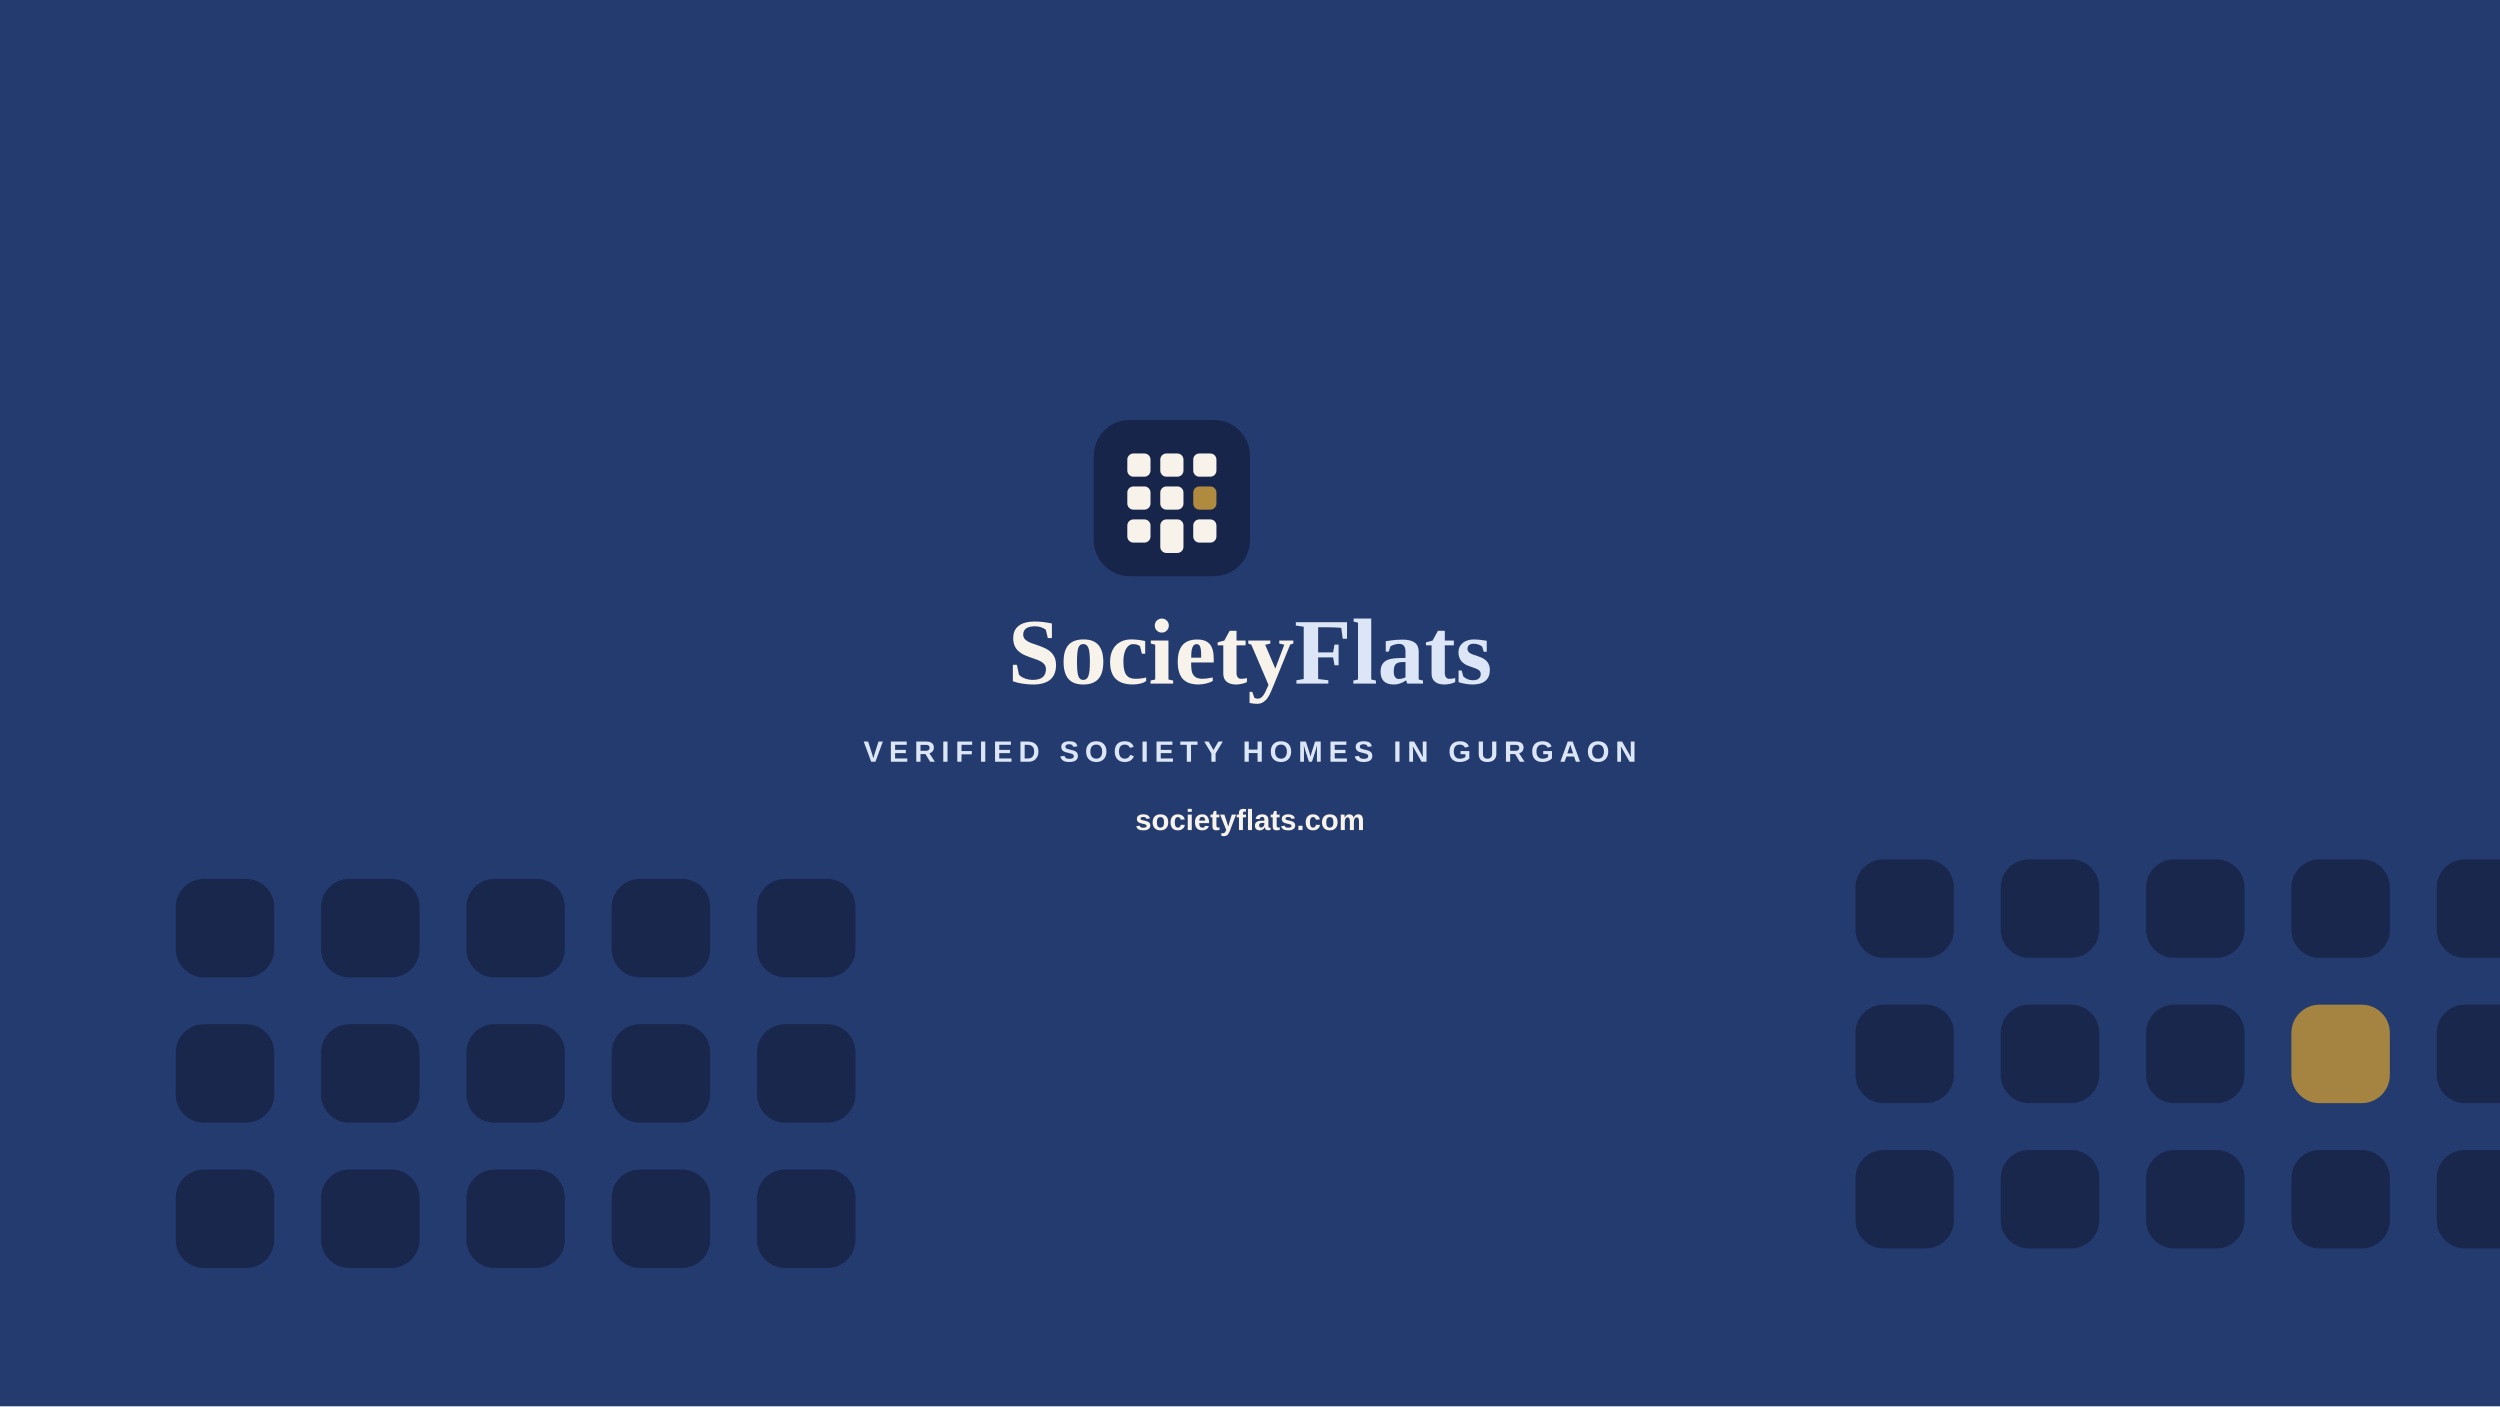
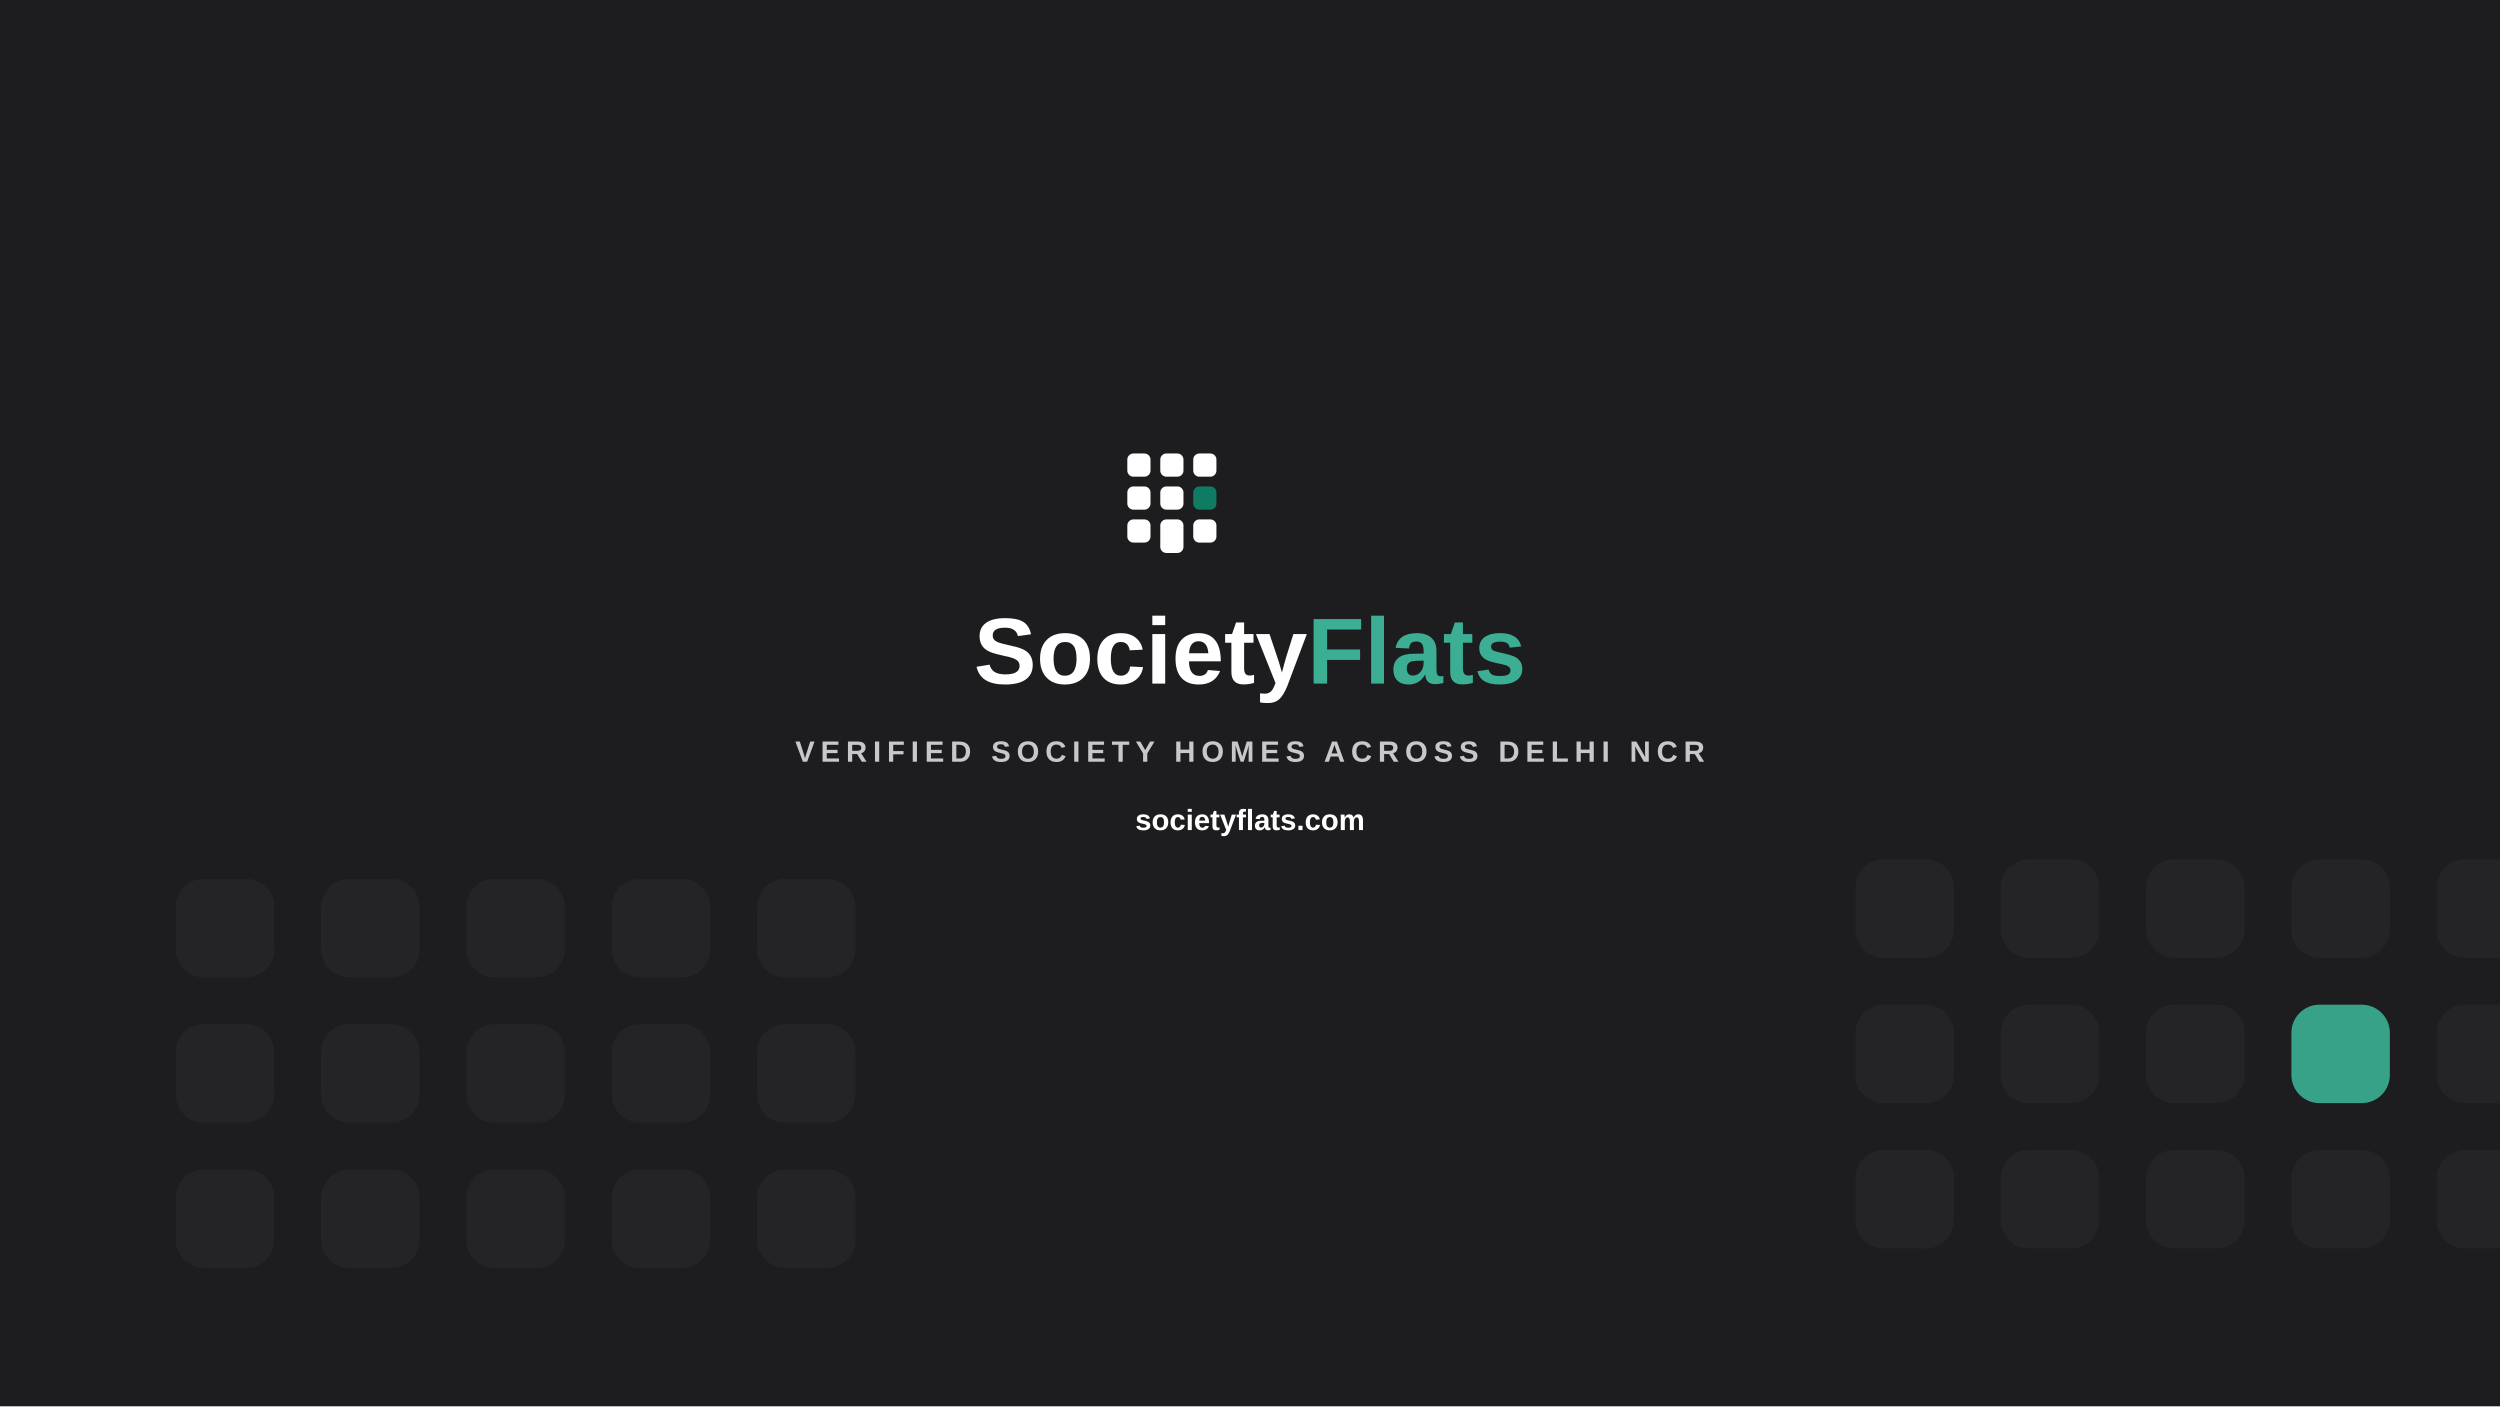
<svg xmlns="http://www.w3.org/2000/svg" width="2560" height="1440" viewBox="0 0 2560 1440" fill="none">
-   <rect width="2560" height="1440" fill="#233B6E" />
+   <rect width="2560" height="1440" fill="#1D1D1F" />
  <g transform="translate(180 900) scale(2.4)" opacity="0.92">
-     <rect x="0" y="0" width="42" height="42" rx="12" fill="#18254A" />
-     <rect x="62" y="0" width="42" height="42" rx="12" fill="#18254A" />
-     <rect x="124" y="0" width="42" height="42" rx="12" fill="#18254A" />
-     <rect x="186" y="0" width="42" height="42" rx="12" fill="#18254A" />
-     <rect x="248" y="0" width="42" height="42" rx="12" fill="#18254A" />
-     <rect x="0" y="62" width="42" height="42" rx="12" fill="#18254A" />
-     <rect x="62" y="62" width="42" height="42" rx="12" fill="#18254A" />
-     <rect x="124" y="62" width="42" height="42" rx="12" fill="#18254A" />
-     <rect x="186" y="62" width="42" height="42" rx="12" fill="#18254A" />
-     <rect x="248" y="62" width="42" height="42" rx="12" fill="#18254A" />
-     <rect x="0" y="124" width="42" height="42" rx="12" fill="#18254A" />
-     <rect x="62" y="124" width="42" height="42" rx="12" fill="#18254A" />
-     <rect x="124" y="124" width="42" height="42" rx="12" fill="#18254A" />
-     <rect x="186" y="124" width="42" height="42" rx="12" fill="#18254A" />
-     <rect x="248" y="124" width="42" height="42" rx="12" fill="#18254A" />
+     <rect x="0" y="0" width="42" height="42" rx="12" fill="#252528" />
+     <rect x="62" y="0" width="42" height="42" rx="12" fill="#252528" />
+     <rect x="124" y="0" width="42" height="42" rx="12" fill="#252528" />
+     <rect x="186" y="0" width="42" height="42" rx="12" fill="#252528" />
+     <rect x="248" y="0" width="42" height="42" rx="12" fill="#252528" />
+     <rect x="0" y="62" width="42" height="42" rx="12" fill="#252528" />
+     <rect x="62" y="62" width="42" height="42" rx="12" fill="#252528" />
+     <rect x="124" y="62" width="42" height="42" rx="12" fill="#252528" />
+     <rect x="186" y="62" width="42" height="42" rx="12" fill="#252528" />
+     <rect x="248" y="62" width="42" height="42" rx="12" fill="#252528" />
+     <rect x="0" y="124" width="42" height="42" rx="12" fill="#252528" />
+     <rect x="62" y="124" width="42" height="42" rx="12" fill="#252528" />
+     <rect x="124" y="124" width="42" height="42" rx="12" fill="#252528" />
+     <rect x="186" y="124" width="42" height="42" rx="12" fill="#252528" />
+     <rect x="248" y="124" width="42" height="42" rx="12" fill="#252528" />
  </g>
  <g transform="translate(1900 880) scale(2.4)" opacity="0.92">
-     <rect x="0" y="0" width="42" height="42" rx="12" fill="#18254A" />
-     <rect x="62" y="0" width="42" height="42" rx="12" fill="#18254A" />
-     <rect x="124" y="0" width="42" height="42" rx="12" fill="#18254A" />
-     <rect x="186" y="0" width="42" height="42" rx="12" fill="#18254A" />
-     <rect x="248" y="0" width="42" height="42" rx="12" fill="#18254A" />
-     <rect x="0" y="62" width="42" height="42" rx="12" fill="#18254A" />
-     <rect x="62" y="62" width="42" height="42" rx="12" fill="#18254A" />
-     <rect x="124" y="62" width="42" height="42" rx="12" fill="#18254A" />
-     <rect x="186" y="62" width="42" height="42" rx="12" fill="#B08A3E" />
-     <rect x="248" y="62" width="42" height="42" rx="12" fill="#18254A" />
-     <rect x="0" y="124" width="42" height="42" rx="12" fill="#18254A" />
-     <rect x="62" y="124" width="42" height="42" rx="12" fill="#18254A" />
-     <rect x="124" y="124" width="42" height="42" rx="12" fill="#18254A" />
-     <rect x="186" y="124" width="42" height="42" rx="12" fill="#18254A" />
-     <rect x="248" y="124" width="42" height="42" rx="12" fill="#18254A" />
+     <rect x="0" y="0" width="42" height="42" rx="12" fill="#252528" />
+     <rect x="62" y="0" width="42" height="42" rx="12" fill="#252528" />
+     <rect x="124" y="0" width="42" height="42" rx="12" fill="#252528" />
+     <rect x="186" y="0" width="42" height="42" rx="12" fill="#252528" />
+     <rect x="248" y="0" width="42" height="42" rx="12" fill="#252528" />
+     <rect x="0" y="62" width="42" height="42" rx="12" fill="#252528" />
+     <rect x="62" y="62" width="42" height="42" rx="12" fill="#252528" />
+     <rect x="124" y="62" width="42" height="42" rx="12" fill="#252528" />
+     <rect x="186" y="62" width="42" height="42" rx="12" fill="#3BAE93" />
+     <rect x="248" y="62" width="42" height="42" rx="12" fill="#252528" />
+     <rect x="0" y="124" width="42" height="42" rx="12" fill="#252528" />
+     <rect x="62" y="124" width="42" height="42" rx="12" fill="#252528" />
+     <rect x="124" y="124" width="42" height="42" rx="12" fill="#252528" />
+     <rect x="186" y="124" width="42" height="42" rx="12" fill="#252528" />
+     <rect x="248" y="124" width="42" height="42" rx="12" fill="#252528" />
  </g>
  <g transform="translate(1120 430) scale(0.3125)">
-     <rect width="512" height="512" rx="118" fill="#18254A" />
-     <rect x="110" y="110" width="76" height="76" rx="20" fill="#F8F3EA" />
-     <rect x="218" y="110" width="76" height="76" rx="20" fill="#F8F3EA" />
-     <rect x="326" y="110" width="76" height="76" rx="20" fill="#F8F3EA" />
-     <rect x="110" y="218" width="76" height="76" rx="20" fill="#F8F3EA" />
-     <rect x="218" y="218" width="76" height="76" rx="20" fill="#F8F3EA" />
-     <rect x="326" y="218" width="76" height="76" rx="20" fill="#B08A3E" />
-     <rect x="110" y="326" width="76" height="76" rx="20" fill="#F8F3EA" />
-     <rect x="218" y="326" width="76" height="110" rx="20" fill="#F8F3EA" />
-     <rect x="326" y="326" width="76" height="76" rx="20" fill="#F8F3EA" />
+     <rect width="512" height="512" rx="118" fill="#1D1D1F" />
+     <rect x="110" y="110" width="76" height="76" rx="20" fill="#FFFFFF" />
+     <rect x="218" y="110" width="76" height="76" rx="20" fill="#FFFFFF" />
+     <rect x="326" y="110" width="76" height="76" rx="20" fill="#FFFFFF" />
+     <rect x="110" y="218" width="76" height="76" rx="20" fill="#FFFFFF" />
+     <rect x="218" y="218" width="76" height="76" rx="20" fill="#FFFFFF" />
+     <rect x="326" y="218" width="76" height="76" rx="20" fill="#0F7B63" />
+     <rect x="110" y="326" width="76" height="76" rx="20" fill="#FFFFFF" />
+     <rect x="218" y="326" width="76" height="110" rx="20" fill="#FFFFFF" />
+     <rect x="326" y="326" width="76" height="76" rx="20" fill="#FFFFFF" />
  </g>
-   <text x="1280" y="700" font-family="Newsreader, Georgia, 'Times New Roman', serif" font-size="96" font-weight="600" text-anchor="middle" fill="#F8F3EA">Society<tspan fill="#DCE6F7">Flats</tspan>
+   <text x="1280" y="700" font-family="'Hanken Grotesk', 'Helvetica Neue', Arial, sans-serif" font-size="96" font-weight="600" text-anchor="middle" fill="#FFFFFF">Society<tspan fill="#3BAE93">Flats</tspan>
  </text>
-   <text x="1280" y="780" font-family="'Hanken Grotesk', 'Helvetica Neue', Arial, sans-serif" font-size="30" font-weight="700" fill="#DCE6F7" letter-spacing="6" text-anchor="middle">VERIFIED SOCIETY HOMES IN GURGAON</text>
-   <text x="1280" y="850" font-family="'Hanken Grotesk', 'Helvetica Neue', Arial, sans-serif" font-size="30" font-weight="600" fill="#F8F3EA" text-anchor="middle">societyflats.com</text>
+   <text x="1280" y="780" font-family="'Hanken Grotesk', 'Helvetica Neue', Arial, sans-serif" font-size="30" font-weight="700" fill="#C7C7CD" letter-spacing="6" text-anchor="middle">VERIFIED SOCIETY HOMES ACROSS DELHI NCR</text>
+   <text x="1280" y="850" font-family="'Hanken Grotesk', 'Helvetica Neue', Arial, sans-serif" font-size="30" font-weight="600" fill="#FFFFFF" text-anchor="middle">societyflats.com</text>
</svg>
